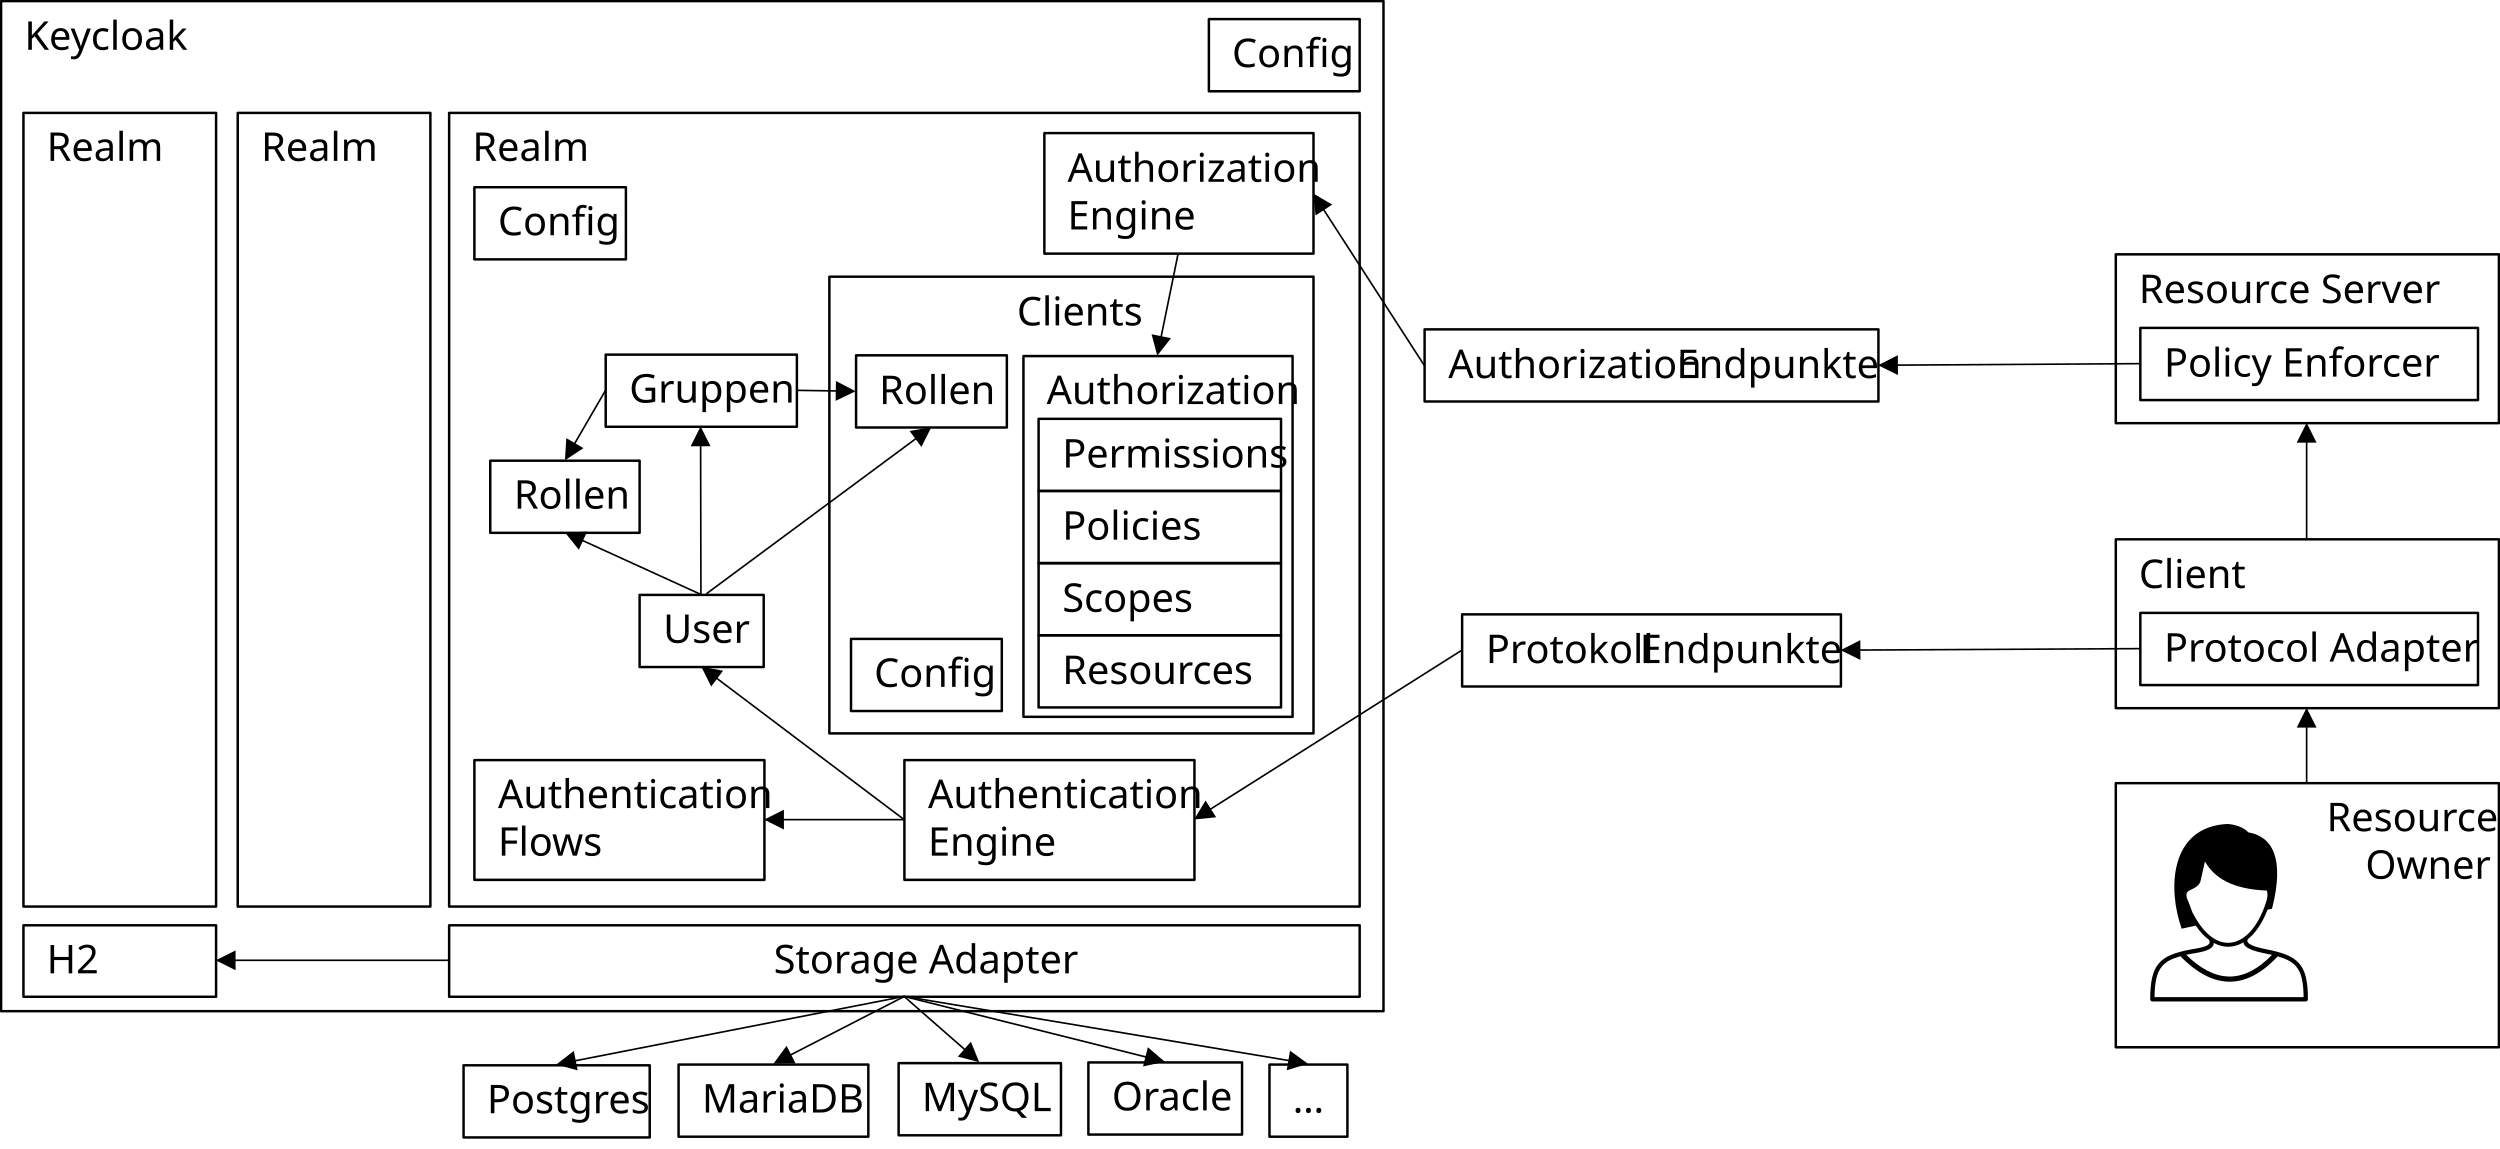
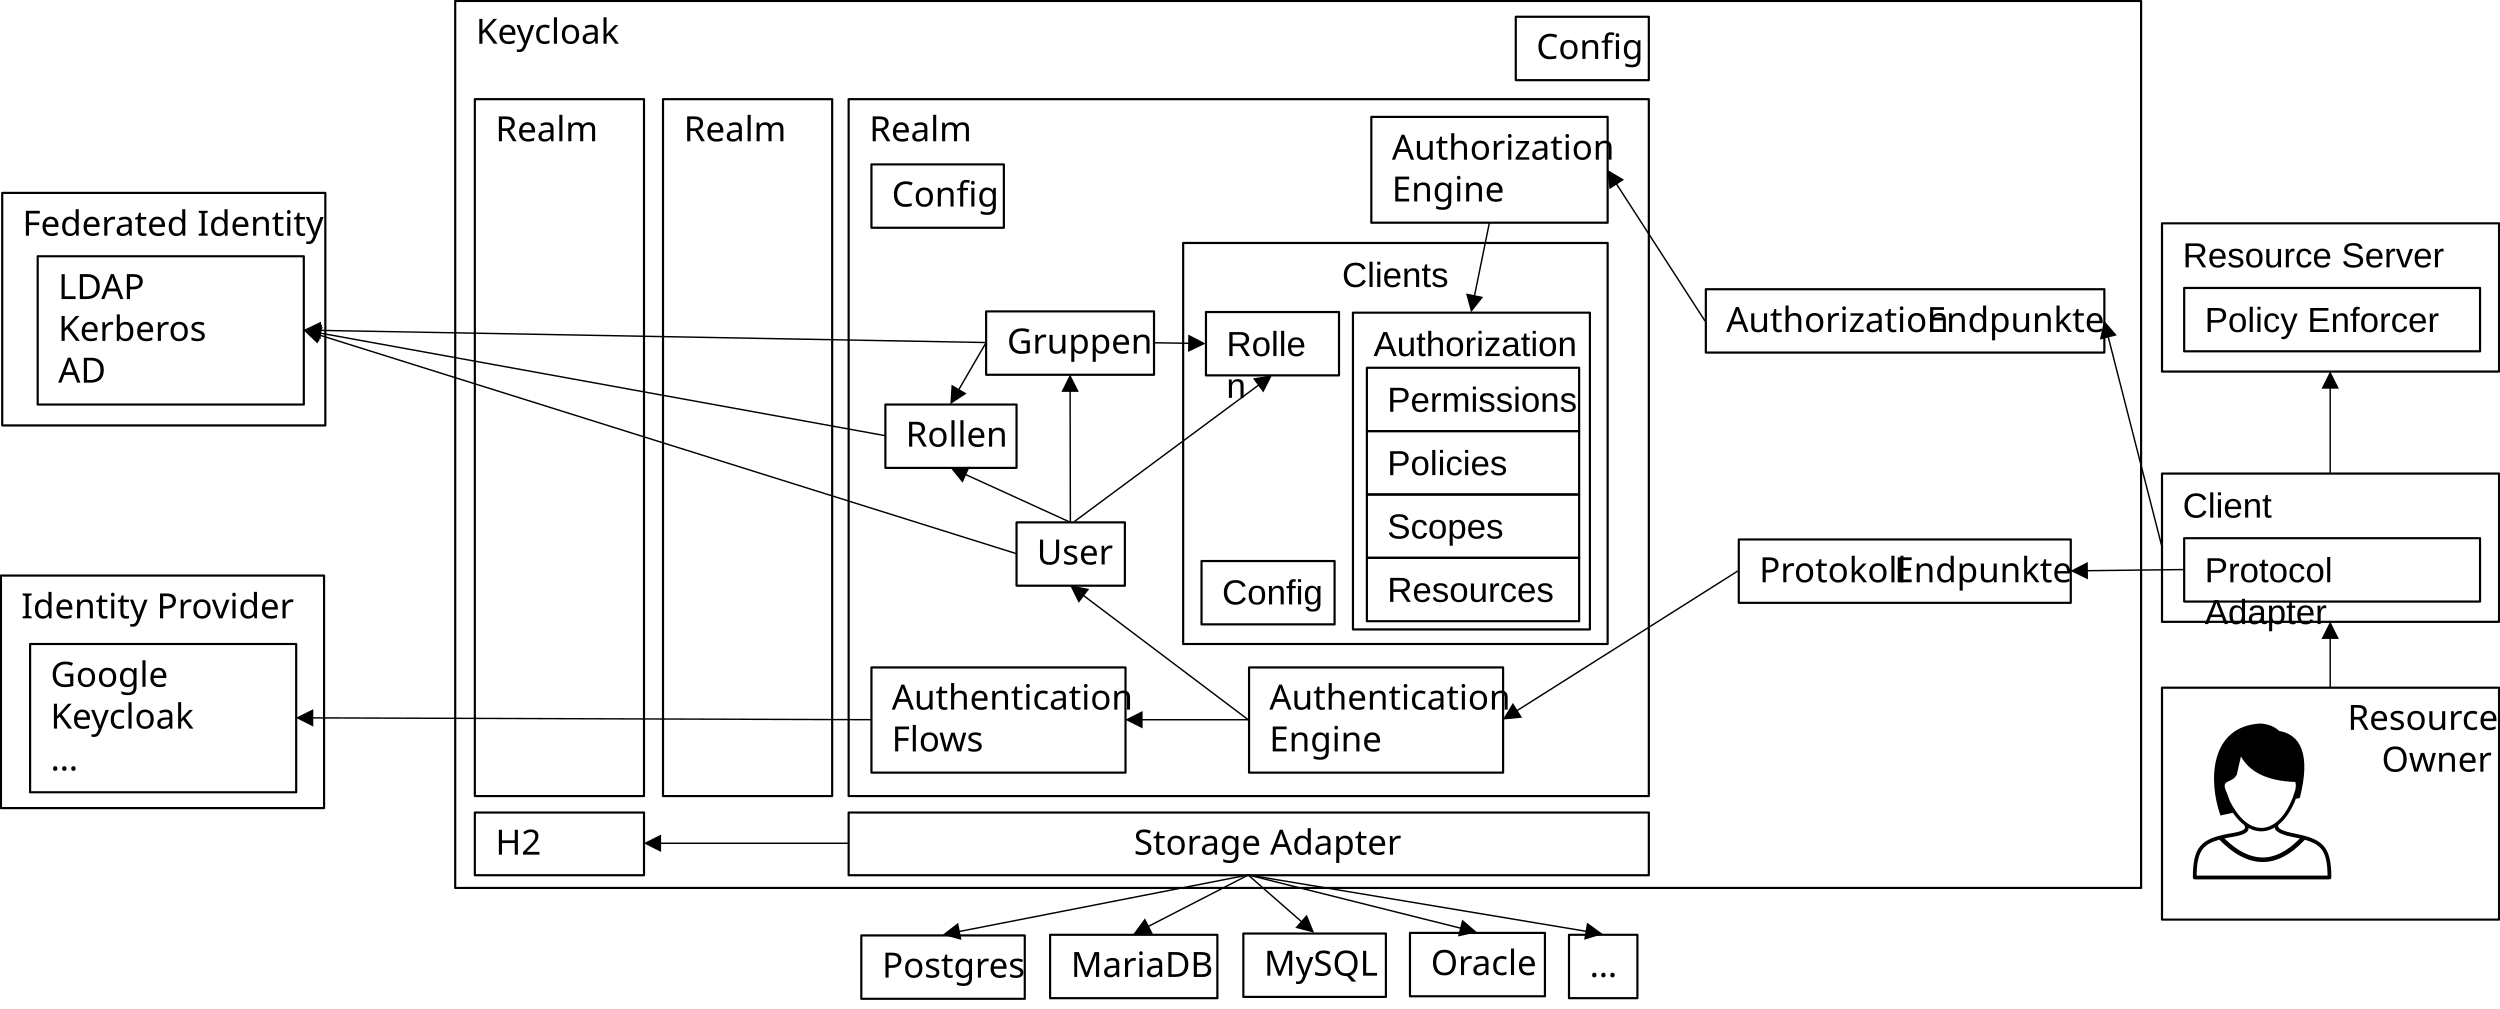
- <svg xmlns="http://www.w3.org/2000/svg" width="3465" height="1592" xml:space="preserve" overflow="hidden">
-   <g transform="translate(-468 -555)">
-     <rect x="3400.5" y="1640.5" width="531" height="366" stroke="#000000" stroke-width="3.438" stroke-linejoin="round" stroke-miterlimit="10" fill="none" />
-     <text font-family="Calibri,Calibri_MSFontService,sans-serif" font-weight="400" font-size="55" transform="matrix(1 0 0 1 3692.66 1707)">Resource</text>
-     <text font-family="Calibri,Calibri_MSFontService,sans-serif" font-weight="400" font-size="55" transform="matrix(1 0 0 1 3746.47 1773)">Owner</text>
-     <rect x="2494.5" y="1406.5" width="525" height="100" stroke="#000000" stroke-width="3.438" stroke-linejoin="round" stroke-miterlimit="10" fill="none" />
-     <text font-family="Calibri,Calibri_MSFontService,sans-serif" font-weight="400" font-size="55" transform="matrix(1 0 0 1 2527.45 1474)">Protokoll</text>
-     <text font-family="Calibri,Calibri_MSFontService,sans-serif" font-weight="400" font-size="55" transform="matrix(1 0 0 1 2740.73 1474)">Endpunkte</text>
-     <rect x="3400.5" y="1302.5" width="531" height="234" stroke="#000000" stroke-width="3.438" stroke-linejoin="round" stroke-miterlimit="10" fill="none" />
-     <text font-family="Calibri,Calibri_MSFontService,sans-serif" font-weight="400" font-size="55" transform="matrix(1 0 0 1 3432.51 1370)">Client</text>
-     <rect x="3434.5" y="1404.5" width="468" height="100" stroke="#000000" stroke-width="3.438" stroke-linejoin="round" stroke-miterlimit="10" fill="none" />
-     <text font-family="Calibri,Calibri_MSFontService,sans-serif" font-weight="400" font-size="55" transform="matrix(1 0 0 1 3467.3 1472)">Protocol Adapter</text>
-     <rect x="3400.5" y="907.5" width="531" height="234" stroke="#000000" stroke-width="3.438" stroke-linejoin="round" stroke-miterlimit="10" fill="none" />
-     <text font-family="Calibri,Calibri_MSFontService,sans-serif" font-weight="400" font-size="55" transform="matrix(1 0 0 1 3432.51 975)">Resource Server</text>
-     <rect x="3434.5" y="1009.5" width="468" height="100" stroke="#000000" stroke-width="3.438" stroke-linejoin="round" stroke-miterlimit="10" fill="none" />
-     <text font-family="Calibri,Calibri_MSFontService,sans-serif" font-weight="400" font-size="55" transform="matrix(1 0 0 1 3467.3 1077)">Policy Enforcer</text>
-     <path d="M1.146-2.55664e-06 1.146 138.828-1.146 138.828-1.146 2.55664e-06ZM13.75 134.244 0 161.744-13.75 134.244Z" transform="matrix(1 0 0 -1 3665 1302.74)" />
-     <path d="M0.006-1.146 392.252 0.848 392.24 3.139-0.006 1.146ZM387.733-11.78 415.163 2.11 387.593 15.72Z" transform="matrix(-1 0 0 1 3434.16 1454)" />
-     <rect x="2442.5" y="1011.5" width="629" height="100" stroke="#000000" stroke-width="3.438" stroke-linejoin="round" stroke-miterlimit="10" fill="none" />
-     <text font-family="Calibri,Calibri_MSFontService,sans-serif" font-weight="400" font-size="55" transform="matrix(1 0 0 1 2475.31 1079)">Authorization </text>
-     <text font-family="Calibri,Calibri_MSFontService,sans-serif" font-weight="400" font-size="55" transform="matrix(1 0 0 1 2791.86 1079)">Endpunkte</text>
-     <path d="M2441.19 1062.25 2299.47 842.871 2301.4 841.628 2443.12 1061.01ZM2291.37 853.56 2288 823 2314.47 838.638Z" />
-     <path d="M0.612-0.968 352.603 221.626 351.378 223.563-0.612 0.968ZM355.466 208.523 371.359 234.843 340.768 231.766Z" transform="matrix(-1 0 0 1 2494.36 1456)" />
-     <rect x="469.5" y="556.5" width="1916" height="1400" stroke="#000000" stroke-width="3.438" stroke-linejoin="round" stroke-miterlimit="10" fill="none" />
-     <text font-family="Calibri,Calibri_MSFontService,sans-serif" font-weight="400" font-size="55" transform="matrix(1 0 0 1 501.881 624)">Keycloak</text>
-     <rect x="1090.5" y="711.5" width="1262" height="1100" stroke="#000000" stroke-width="3.438" stroke-linejoin="round" stroke-miterlimit="10" fill="none" />
-     <text font-family="Calibri,Calibri_MSFontService,sans-serif" font-weight="400" font-size="55" transform="matrix(1 0 0 1 1122.77 778)">Realm</text>
-     <rect x="1125.5" y="814.5" width="210" height="100" stroke="#000000" stroke-width="3.438" stroke-linejoin="round" stroke-miterlimit="10" fill="none" />
-     <text font-family="Calibri,Calibri_MSFontService,sans-serif" font-weight="400" font-size="55" transform="matrix(1 0 0 1 1158.2 881)">Config</text>
-     <rect x="2143.5" y="581.5" width="209" height="100" stroke="#000000" stroke-width="3.438" stroke-linejoin="round" stroke-miterlimit="10" fill="none" />
-     <text font-family="Calibri,Calibri_MSFontService,sans-serif" font-weight="400" font-size="55" transform="matrix(1 0 0 1 2175.59 648)">Config</text>
-     <rect x="1721.5" y="1608.5" width="402" height="166" stroke="#000000" stroke-width="3.438" stroke-linejoin="round" stroke-miterlimit="10" fill="none" />
-     <text font-family="Calibri,Calibri_MSFontService,sans-serif" font-weight="400" font-size="55" transform="matrix(1 0 0 1 1754.23 1675)">Authentication</text>
-     <text font-family="Calibri,Calibri_MSFontService,sans-serif" font-weight="400" font-size="55" transform="matrix(1 0 0 1 1754.23 1741)">Engine</text>
-     <rect x="1915.5" y="739.5" width="373" height="167" stroke="#000000" stroke-width="3.438" stroke-linejoin="round" stroke-miterlimit="10" fill="none" />
-     <text font-family="Calibri,Calibri_MSFontService,sans-serif" font-weight="400" font-size="55" transform="matrix(1 0 0 1 1947.6 807)">Authorization</text>
-     <text font-family="Calibri,Calibri_MSFontService,sans-serif" font-weight="400" font-size="55" transform="matrix(1 0 0 1 1947.6 873)">Engine</text>
-     <rect x="1125.5" y="1608.5" width="402" height="166" stroke="#000000" stroke-width="3.438" stroke-linejoin="round" stroke-miterlimit="10" fill="none" />
-     <text font-family="Calibri,Calibri_MSFontService,sans-serif" font-weight="400" font-size="55" transform="matrix(1 0 0 1 1158.2 1675)">Authentication</text>
-     <text font-family="Calibri,Calibri_MSFontService,sans-serif" font-weight="400" font-size="55" transform="matrix(1 0 0 1 1158.2 1741)">Flows</text>
-     <rect x="1617.5" y="938.5" width="671" height="633" stroke="#000000" stroke-width="3.438" stroke-linejoin="round" stroke-miterlimit="10" fill="none" />
-     <text font-family="Calibri,Calibri_MSFontService,sans-serif" font-weight="400" font-size="55" transform="matrix(1 0 0 1 1877.47 1006)">Clients</text>
-     <rect x="1654.5" y="1047.5" width="209" height="100" stroke="#000000" stroke-width="3.438" stroke-linejoin="round" stroke-miterlimit="10" fill="none" />
-     <text font-family="Calibri,Calibri_MSFontService,sans-serif" font-weight="400" font-size="55" transform="matrix(1 0 0 1 1686.54 1115)">Rollen</text>
-     <rect x="1647.5" y="1440.5" width="209" height="100" stroke="#000000" stroke-width="3.438" stroke-linejoin="round" stroke-miterlimit="10" fill="none" />
-     <text font-family="Calibri,Calibri_MSFontService,sans-serif" font-weight="400" font-size="55" transform="matrix(1 0 0 1 1679.59 1507)">Config</text>
-     <rect x="1907.5" y="1135.5" width="336" height="100" stroke="#000000" stroke-width="3.438" stroke-linejoin="round" stroke-miterlimit="10" fill="none" />
-     <text font-family="Calibri,Calibri_MSFontService,sans-serif" font-weight="400" font-size="55" transform="matrix(1 0 0 1 1940.34 1203)">Permissions</text>
-     <rect x="1907.5" y="1235.5" width="336" height="100" stroke="#000000" stroke-width="3.438" stroke-linejoin="round" stroke-miterlimit="10" fill="none" />
-     <text font-family="Calibri,Calibri_MSFontService,sans-serif" font-weight="400" font-size="55" transform="matrix(1 0 0 1 1940.34 1303)">Policies</text>
-     <rect x="1907.5" y="1335.5" width="336" height="100" stroke="#000000" stroke-width="3.438" stroke-linejoin="round" stroke-miterlimit="10" fill="none" />
-     <text font-family="Calibri,Calibri_MSFontService,sans-serif" font-weight="400" font-size="55" transform="matrix(1 0 0 1 1940.34 1403)">Scopes</text>
-     <rect x="1907.5" y="1435.5" width="336" height="100" stroke="#000000" stroke-width="3.438" stroke-linejoin="round" stroke-miterlimit="10" fill="none" />
-     <text font-family="Calibri,Calibri_MSFontService,sans-serif" font-weight="400" font-size="55" transform="matrix(1 0 0 1 1940.34 1503)">Resources</text>
-     <rect x="1886.5" y="1048.5" width="373" height="500" stroke="#000000" stroke-width="3.438" stroke-linejoin="round" stroke-miterlimit="10" fill="none" />
-     <text font-family="Calibri,Calibri_MSFontService,sans-serif" font-weight="400" font-size="55" transform="matrix(1 0 0 1 1918.62 1115)">Authorization</text>
-     <path d="M1.123-0.229 25.517 119.246 23.272 119.705-1.123 0.229ZM36.95 112.234 28.979 141.929 10.006 117.736Z" transform="matrix(-1 0 0 1 2100.98 906)" />
-     <path d="M2.12962e-06-1.146 171.26-1.146 171.26 1.146-2.12962e-06 1.146ZM166.676-13.75 194.176 0 166.676 13.75Z" transform="matrix(-1 0 0 1 1721.18 1691)" />
-     <rect x="1354.5" y="1379.5" width="172" height="100" stroke="#000000" stroke-width="3.438" stroke-linejoin="round" stroke-miterlimit="10" fill="none" />
-     <text font-family="Calibri,Calibri_MSFontService,sans-serif" font-weight="400" font-size="55" transform="matrix(1 0 0 1 1387.21 1446)">User</text>
-     <path d="M1720.65 1692.09 1457.61 1493.71 1458.99 1491.88 1722.03 1690.26ZM1453.68 1506.54 1440 1479 1470.24 1484.58Z" />
-     <rect x="1307.5" y="1046.5" width="265" height="100" stroke="#000000" stroke-width="3.438" stroke-linejoin="round" stroke-miterlimit="10" fill="none" />
-     <text font-family="Calibri,Calibri_MSFontService,sans-serif" font-weight="400" font-size="55" transform="matrix(1 0 0 1 1340.17 1113)">Gruppen</text>
-     <rect x="1147.5" y="1193.5" width="207" height="100" stroke="#000000" stroke-width="3.438" stroke-linejoin="round" stroke-miterlimit="10" fill="none" />
-     <text font-family="Calibri,Calibri_MSFontService,sans-serif" font-weight="400" font-size="55" transform="matrix(1 0 0 1 1180.25 1260)">Rollen</text>
-     <path d="M1439.54 1380.25 1271.37 1303.55 1272.33 1301.47 1440.49 1378.17ZM1270.31 1316.92 1251 1293 1281.73 1291.9Z" />
-     <path d="M1438.33 1379.16 1437.9 1168.92 1440.19 1168.91 1440.62 1379.16ZM1425.31 1173.53 1439 1146 1452.81 1173.47Z" />
-     <path d="M0.682-0.921 294.202 216.446 292.838 218.287-0.682 0.921ZM298.02 203.589 311.937 231.005 281.654 225.689Z" transform="matrix(1 0 0 -1 1447 1378.01)" />
-     <path d="M0.991-0.575 45.775 76.572 43.793 77.723-0.991 0.575ZM54.375 66.281 56.289 96.967 30.591 80.087Z" transform="matrix(-1 0 0 1 1307.29 1096)" />
-     <path d="M1572.02 1094.85 1630.99 1095.77 1630.95 1098.06 1571.98 1097.15ZM1626.6 1083.09 1653.88 1097.27 1626.17 1110.59Z" />
-     <rect x="500.5" y="1837.5" width="267" height="99" stroke="#000000" stroke-width="3.438" stroke-linejoin="round" stroke-miterlimit="10" fill="none" />
-     <text font-family="Calibri,Calibri_MSFontService,sans-serif" font-weight="400" font-size="55" transform="matrix(1 0 0 1 532.739 1904)">H2</text>
-     <rect x="1090.5" y="1837.5" width="1262" height="99" stroke="#000000" stroke-width="3.438" stroke-linejoin="round" stroke-miterlimit="10" fill="none" />
-     <text font-family="Calibri,Calibri_MSFontService,sans-serif" font-weight="400" font-size="55" transform="matrix(1 0 0 1 1540.37 1904)">Storage Adapter</text>
-     <rect x="797.5" y="711.5" width="267" height="1100" stroke="#000000" stroke-width="3.438" stroke-linejoin="round" stroke-miterlimit="10" fill="none" />
-     <text font-family="Calibri,Calibri_MSFontService,sans-serif" font-weight="400" font-size="55" transform="matrix(1 0 0 1 829.958 778)">Realm</text>
-     <rect x="500.5" y="711.5" width="267" height="1100" stroke="#000000" stroke-width="3.438" stroke-linejoin="round" stroke-miterlimit="10" fill="none" />
-     <text font-family="Calibri,Calibri_MSFontService,sans-serif" font-weight="400" font-size="55" transform="matrix(1 0 0 1 532.739 778)">Realm</text>
-     <rect x="1110.5" y="2031.5" width="258" height="100" stroke="#000000" stroke-width="3.438" stroke-linejoin="round" stroke-miterlimit="10" fill="none" />
-     <text font-family="Calibri,Calibri_MSFontService,sans-serif" font-weight="400" font-size="55" transform="matrix(1 0 0 1 1142.97 2098)">Postgres</text>
-     <rect x="1408.5" y="2030.5" width="263" height="100" stroke="#000000" stroke-width="3.438" stroke-linejoin="round" stroke-miterlimit="10" fill="none" />
-     <text font-family="Calibri,Calibri_MSFontService,sans-serif" font-weight="400" font-size="55" transform="matrix(1 0 0 1 1440.97 2097)">MariaDB</text>
-     <rect x="1713.5" y="2028.5" width="225" height="100" stroke="#000000" stroke-width="3.438" stroke-linejoin="round" stroke-miterlimit="10" fill="none" />
-     <text font-family="Calibri,Calibri_MSFontService,sans-serif" font-weight="400" font-size="55" transform="matrix(1 0 0 1 1745.74 2095)">MySQL</text>
-     <rect x="1976.5" y="2027.5" width="213" height="100" stroke="#000000" stroke-width="3.438" stroke-linejoin="round" stroke-miterlimit="10" fill="none" />
-     <text font-family="Calibri,Calibri_MSFontService,sans-serif" font-weight="400" font-size="55" transform="matrix(1 0 0 1 2009.08 2094)">Oracle</text>
-     <rect x="2227.5" y="2030.5" width="108" height="100" stroke="#000000" stroke-width="3.438" stroke-linejoin="round" stroke-miterlimit="10" fill="none" />
-     <text font-family="Calibri,Calibri_MSFontService,sans-serif" font-weight="400" font-size="55" transform="matrix(1 0 0 1 2259.72 2097)">…</text>
-     <path d="M1.28067e-06-1.146 299.978-1.145 299.978 1.146-1.28067e-06 1.146ZM295.394-13.75 322.894 0 295.394 13.75Z" transform="matrix(-1 0 0 1 1089.89 1886)" />
-     <path d="M0.22-1.125 459.849 88.839 459.409 91.088-0.22 1.125ZM457.772 75.589 482.119 94.365 452.49 102.577Z" transform="matrix(-1 0 0 1 1721.12 1936)" />
-     <path d="M0.524-1.019 161.581 81.823 160.533 83.861-0.524 1.019ZM163.27 68.518 181.436 93.324 150.692 92.973Z" transform="matrix(-1 0 0 1 1721.44 1936)" />
-     <path d="M1721.75 1935.14 1808.75 2011.29 1807.24 2013.01 1720.25 1936.86ZM1813.61 1998.78 1825.24 2027.24 1795.49 2019.48Z" />
-     <path d="M1721.28 1934.89 2060.28 2019.81 2059.72 2022.03 1720.72 1937.11ZM2058.89 2006.47 2082.23 2026.49 2052.21 2033.14Z" />
-     <path d="M1721.19 1934.87 2258.37 2024.43 2257.99 2026.69 1720.81 1937.13ZM2255.92 2011.24 2280.79 2029.32 2251.4 2038.36Z" />
-     <g>
-       <g>
-         <g>
-           <path d="M49.861 180.533C69.252 199.365 88.742 209.887 108.391 210.485 128.081 211.083 148.189 201.677 168.795 180.652 165.805 179.955 162.617 179.277 159.249 178.6L159.249 178.619 158.771 178.52C152.872 177.344 142.09 175.172 135.295 171.047 131.429 168.695 129.237 166.403 129.296 163.255 124.195 166.304 118.834 168.257 113.334 169.034 104.944 170.23 96.335 168.655 87.885 164.052 88.303 167.579 86.35 170.05 82.604 172.322 76.785 175.849 67.438 177.384 60.603 178.5 59.008 178.759 57.554 178.998 56.159 179.277 53.967 179.656 51.874 180.074 49.861 180.533L49.861 180.533ZM75.848 51.774C89.021 74.772 114.43 90.137 161.64 91.891 163.015 95.896 162.577 100.101 161.64 104.326 142.27 170.489 92.648 189.162 58.351 121.664L53.209 107.873C42.707 86.41 62.277 95.159 69.431 79.953L72.44 66.741 75.848 51.774 75.848 51.774ZM168.795 116.98C186.85 46.872 168.954 17.218 136.052 11.618 129.057 3.966 116.024 0.498 106.817 0 27.302 4.026 23.675 88.742 43.584 144.542L63.114 140.237C68.873 148.567 74.931 155.004 81.129 159.667L81.328 159.986C83.361 163.334 82.145 165.606 79.495 167.2 74.692 170.13 65.983 171.545 59.606 172.581 57.793 172.88 56.139 173.139 54.983 173.378 34.098 177.464 20.447 182.326 11.818 192.51 3.228 202.653 0 217.659 0 241.912 0 243.566 1.335 244.882 2.969 244.882L215.607 244.882C217.261 244.882 218.576 243.547 218.576 241.912 218.576 217.002 215.168 202.016 206.021 191.952 196.914 181.928 182.505 177.224 160.385 172.78L160.385 172.78 160.385 172.76 159.907 172.661C154.346 171.545 144.183 169.512 138.324 165.965 135.335 164.151 133.641 161.879 135.235 159.089 136.989 157.694 138.703 156.16 140.377 154.486 149.045 145.877 156.658 133.641 162.537 118.375L168.795 116.98 168.795 116.98ZM176.706 182.685C153.649 207.297 130.831 218.277 108.192 217.6 85.553 216.922 63.432 204.566 41.77 182.525 30.132 185.754 21.901 189.859 16.381 196.356 9.147 204.885 6.218 217.918 5.979 238.923L212.617 238.923C212.358 217.38 209.309 204.387 201.637 195.937 196.117 189.839 188.006 185.913 176.706 182.685L176.706 182.685Z" fill-rule="evenodd" transform="matrix(1 0 0 1.00457 3448.21 1697)" />
+ <svg xmlns="http://www.w3.org/2000/svg" width="3946" height="1592" overflow="hidden">
+   <defs>
+     <clipPath id="clip0">
+       <rect x="194" y="555" width="3946" height="1592" />
+     </clipPath>
+     <clipPath id="clip1">
+       <rect x="3655" y="1697" width="220" height="246" />
+     </clipPath>
+     <clipPath id="clip2">
+       <rect x="3655" y="1697" width="220" height="246" />
+     </clipPath>
+     <clipPath id="clip3">
+       <rect x="3655" y="1697" width="220" height="246" />
+     </clipPath>
+   </defs>
+   <g clip-path="url(#clip0)" transform="translate(-194 -555)">
+     <rect x="3606.5" y="1640.5" width="532" height="366" stroke="#000000" stroke-width="3.438" stroke-linejoin="round" stroke-miterlimit="10" fill="none" />
+     <text font-family="Calibri,Calibri_MSFontService,sans-serif" font-weight="400" font-size="55" transform="matrix(1 0 0 1 3899.32 1707)">Resource<tspan font-size="55" x="53.808" y="66">Owner</tspan>
+     </text>
+     <rect x="2938.5" y="1406.5" width="524" height="100" stroke="#000000" stroke-width="3.438" stroke-linejoin="round" stroke-miterlimit="10" fill="none" />
+     <text font-family="Calibri,Calibri_MSFontService,sans-serif" font-weight="400" font-size="55" transform="matrix(1 0 0 1 2970.78 1474)">Protokoll<tspan font-size="55" x="213.285" y="0">Endpunkte</tspan>
+     </text>
+     <rect x="3606.5" y="1302.5" width="532" height="234" stroke="#000000" stroke-width="3.438" stroke-linejoin="round" stroke-miterlimit="10" fill="none" />
+     <text font-family="Arial,Arial_MSFontService,sans-serif" font-weight="400" font-size="55" transform="matrix(1 0 0 1 3639.17 1372)">Client</text>
+     <rect x="3641.5" y="1404.5" width="467" height="100" stroke="#000000" stroke-width="3.438" stroke-linejoin="round" stroke-miterlimit="10" fill="none" />
+     <text font-family="Arial,Arial_MSFontService,sans-serif" font-weight="400" font-size="55" transform="matrix(1 0 0 1 3673.96 1474)">Protocol <tspan font-size="55" x="0" y="66">Adapter</tspan>
+     </text>
+     <rect x="3606.5" y="907.5" width="532" height="234" stroke="#000000" stroke-width="3.438" stroke-linejoin="round" stroke-miterlimit="10" fill="none" />
+     <text font-family="Arial,Arial_MSFontService,sans-serif" font-weight="400" font-size="55" transform="matrix(1 0 0 1 3639.17 977)">Resource Server</text>
+     <rect x="3641.5" y="1009.5" width="467" height="100" stroke="#000000" stroke-width="3.438" stroke-linejoin="round" stroke-miterlimit="10" fill="none" />
+     <text font-family="Arial,Arial_MSFontService,sans-serif" font-weight="400" font-size="55" transform="matrix(1 0 0 1 3673.96 1079)">Policy Enforcer</text>
+     <path d="M1.146-2.55664e-06 1.146 138.828-1.146 138.828-1.146 2.55664e-06ZM13.75 134.244 0 161.744-13.75 134.244Z" transform="matrix(1 0 0 -1 3872 1302.74)" />
+     <path d="M0.014-1.146 155.594 0.693 155.567 2.985-0.014 1.146ZM151.16-11.964 178.495 2.11 150.835 15.534Z" transform="matrix(-1 0 0 1 3640.5 1454)" />
+     <rect x="2886.5" y="1011.5" width="629" height="100" stroke="#000000" stroke-width="3.438" stroke-linejoin="round" stroke-miterlimit="10" fill="none" />
+     <text font-family="Calibri,Calibri_MSFontService,sans-serif" font-weight="400" font-size="55" transform="matrix(1 0 0 1 2918.64 1079)">Authorization <tspan font-size="55" x="316.548" y="0">Endpunkte</tspan>
+     </text>
+     <path d="M2884.19 1062.25 2742.47 842.871 2744.4 841.628 2886.12 1061.01ZM2734.37 853.56 2731 823 2757.47 838.638Z" />
+     <path d="M0.612-0.968 352.603 221.626 351.378 223.563-0.612 0.968ZM355.466 208.523 371.359 234.843 340.768 231.766Z" transform="matrix(-1 0 0 1 2937.36 1456)" />
+     <rect x="912.5" y="556.5" width="2661" height="1400" stroke="#000000" stroke-width="3.438" stroke-linejoin="round" stroke-miterlimit="10" fill="none" />
+     <text font-family="Calibri,Calibri_MSFontService,sans-serif" font-weight="400" font-size="55" transform="matrix(1 0 0 1 945.215 624)">Keycloak</text>
+     <rect x="1533.5" y="711.5" width="1263" height="1100" stroke="#000000" stroke-width="3.438" stroke-linejoin="round" stroke-miterlimit="10" fill="none" />
+     <text font-family="Calibri,Calibri_MSFontService,sans-serif" font-weight="400" font-size="55" transform="matrix(1 0 0 1 1566.11 778)">Realm</text>
+     <rect x="1569.5" y="814.5" width="209" height="100" stroke="#000000" stroke-width="3.438" stroke-linejoin="round" stroke-miterlimit="10" fill="none" />
+     <text font-family="Calibri,Calibri_MSFontService,sans-serif" font-weight="400" font-size="55" transform="matrix(1 0 0 1 1601.53 881)">Config</text>
+     <rect x="2586.5" y="581.5" width="210" height="100" stroke="#000000" stroke-width="3.438" stroke-linejoin="round" stroke-miterlimit="10" fill="none" />
+     <text font-family="Calibri,Calibri_MSFontService,sans-serif" font-weight="400" font-size="55" transform="matrix(1 0 0 1 2618.93 648)">Config</text>
+     <rect x="2165.5" y="1608.5" width="401" height="166" stroke="#000000" stroke-width="3.438" stroke-linejoin="round" stroke-miterlimit="10" fill="none" />
+     <text font-family="Calibri,Calibri_MSFontService,sans-serif" font-weight="400" font-size="55" transform="matrix(1 0 0 1 2197.56 1675)">Authentication<tspan font-size="55" x="0" y="66">Engine</tspan>
+     </text>
+     <rect x="2358.5" y="739.5" width="373" height="167" stroke="#000000" stroke-width="3.438" stroke-linejoin="round" stroke-miterlimit="10" fill="none" />
+     <text font-family="Calibri,Calibri_MSFontService,sans-serif" font-weight="400" font-size="55" transform="matrix(1 0 0 1 2390.93 807)">Authorization<tspan font-size="55" x="0" y="66">Engine</tspan>
+     </text>
+     <rect x="1569.5" y="1608.5" width="401" height="166" stroke="#000000" stroke-width="3.438" stroke-linejoin="round" stroke-miterlimit="10" fill="none" />
+     <text font-family="Calibri,Calibri_MSFontService,sans-serif" font-weight="400" font-size="55" transform="matrix(1 0 0 1 1601.53 1675)">Authentication<tspan font-size="55" x="0" y="66">Flows</tspan>
+     </text>
+     <rect x="2061.5" y="938.5" width="670" height="633" stroke="#000000" stroke-width="3.438" stroke-linejoin="round" stroke-miterlimit="10" fill="none" />
+     <text font-family="Arial,Arial_MSFontService,sans-serif" font-weight="400" font-size="55" transform="matrix(1 0 0 1 2312.23 1008)">Clients</text>
+     <rect x="2097.5" y="1047.5" width="210" height="100" stroke="#000000" stroke-width="3.438" stroke-linejoin="round" stroke-miterlimit="10" fill="none" />
+     <text font-family="Arial,Arial_MSFontService,sans-serif" font-weight="400" font-size="55" transform="matrix(1 0 0 1 2129.88 1117)">Rolle<tspan font-size="55" x="0" y="66">n</tspan>
+     </text>
+     <rect x="2090.5" y="1440.5" width="210" height="100" stroke="#000000" stroke-width="3.438" stroke-linejoin="round" stroke-miterlimit="10" fill="none" />
+     <text font-family="Arial,Arial_MSFontService,sans-serif" font-weight="400" font-size="55" transform="matrix(1 0 0 1 2122.92 1509)">Config</text>
+     <rect x="2351.5" y="1135.5" width="335" height="100" stroke="#000000" stroke-width="3.438" stroke-linejoin="round" stroke-miterlimit="10" fill="none" />
+     <text font-family="Arial,Arial_MSFontService,sans-serif" font-weight="400" font-size="55" transform="matrix(1 0 0 1 2383.68 1205)">Permissions</text>
+     <rect x="2351.5" y="1235.5" width="335" height="100" stroke="#000000" stroke-width="3.438" stroke-linejoin="round" stroke-miterlimit="10" fill="none" />
+     <text font-family="Arial,Arial_MSFontService,sans-serif" font-weight="400" font-size="55" transform="matrix(1 0 0 1 2383.68 1305)">Policies</text>
+     <rect x="2351.5" y="1335.5" width="335" height="100" stroke="#000000" stroke-width="3.438" stroke-linejoin="round" stroke-miterlimit="10" fill="none" />
+     <text font-family="Arial,Arial_MSFontService,sans-serif" font-weight="400" font-size="55" transform="matrix(1 0 0 1 2383.68 1405)">Scopes</text>
+     <rect x="2351.5" y="1435.5" width="335" height="100" stroke="#000000" stroke-width="3.438" stroke-linejoin="round" stroke-miterlimit="10" fill="none" />
+     <text font-family="Arial,Arial_MSFontService,sans-serif" font-weight="400" font-size="55" transform="matrix(1 0 0 1 2383.68 1505)">Resources</text>
+     <rect x="2329.5" y="1048.5" width="374" height="500" stroke="#000000" stroke-width="3.438" stroke-linejoin="round" stroke-miterlimit="10" fill="none" />
+     <text font-family="Arial,Arial_MSFontService,sans-serif" font-weight="400" font-size="55" transform="matrix(1 0 0 1 2361.95 1117)">Authorization</text>
+     <path d="M1.123-0.229 25.517 119.246 23.272 119.705-1.123 0.229ZM36.95 112.234 28.979 141.929 10.006 117.736Z" transform="matrix(-1 0 0 1 2544.98 906)" />
+     <path d="M2.12962e-06-1.146 171.26-1.146 171.26 1.146-2.12962e-06 1.146ZM166.676-13.75 194.176 0 166.676 13.75Z" transform="matrix(-1 0 0 1 2164.18 1691)" />
+     <rect x="1798.5" y="1379.5" width="171" height="100" stroke="#000000" stroke-width="3.438" stroke-linejoin="round" stroke-miterlimit="10" fill="none" />
+     <text font-family="Calibri,Calibri_MSFontService,sans-serif" font-weight="400" font-size="55" transform="matrix(1 0 0 1 1830.55 1446)">User</text>
+     <path d="M2163.65 1692.09 1900.61 1493.71 1901.99 1491.88 2165.03 1690.26ZM1896.68 1506.54 1883 1479 1913.24 1484.58Z" />
+     <rect x="1750.5" y="1046.5" width="265" height="100" stroke="#000000" stroke-width="3.438" stroke-linejoin="round" stroke-miterlimit="10" fill="none" />
+     <text font-family="Calibri,Calibri_MSFontService,sans-serif" font-weight="400" font-size="55" transform="matrix(1 0 0 1 1783.5 1113)">Gruppen</text>
+     <rect x="1591.5" y="1193.5" width="207" height="100" stroke="#000000" stroke-width="3.438" stroke-linejoin="round" stroke-miterlimit="10" fill="none" />
+     <text font-family="Calibri,Calibri_MSFontService,sans-serif" font-weight="400" font-size="55" transform="matrix(1 0 0 1 1623.59 1260)">Rollen</text>
+     <path d="M1882.54 1380.25 1714.37 1303.55 1715.33 1301.47 1883.49 1378.17ZM1713.31 1316.92 1694 1293 1724.73 1291.9Z" />
+     <path d="M1882.33 1379.16 1881.9 1168.92 1884.19 1168.91 1884.62 1379.16ZM1869.31 1173.53 1883 1146 1896.81 1173.47Z" />
+     <path d="M0.682-0.921 294.202 216.446 292.838 218.287-0.682 0.921ZM298.02 203.589 311.937 231.005 281.654 225.689Z" transform="matrix(1 0 0 -1 1890 1378.01)" />
+     <path d="M0.991-0.575 45.775 76.572 43.793 77.723-0.991 0.575ZM54.375 66.281 56.289 96.967 30.591 80.087Z" transform="matrix(-1 0 0 1 1750.29 1096)" />
+     <path d="M2015.02 1094.85 2073.99 1095.77 2073.95 1098.06 2014.98 1097.15ZM2069.6 1083.09 2096.88 1097.27 2069.17 1110.59Z" />
+     <rect x="943.5" y="1837.5" width="267" height="99" stroke="#000000" stroke-width="3.438" stroke-linejoin="round" stroke-miterlimit="10" fill="none" />
+     <text font-family="Calibri,Calibri_MSFontService,sans-serif" font-weight="400" font-size="55" transform="matrix(1 0 0 1 976.073 1904)">H2</text>
+     <rect x="1533.5" y="1837.5" width="1263" height="99" stroke="#000000" stroke-width="3.438" stroke-linejoin="round" stroke-miterlimit="10" fill="none" />
+     <text font-family="Calibri,Calibri_MSFontService,sans-serif" font-weight="400" font-size="55" transform="matrix(1 0 0 1 1983.7 1904)">Storage Adapter</text>
+     <rect x="1240.5" y="711.5" width="267" height="1100" stroke="#000000" stroke-width="3.438" stroke-linejoin="round" stroke-miterlimit="10" fill="none" />
+     <text font-family="Calibri,Calibri_MSFontService,sans-serif" font-weight="400" font-size="55" transform="matrix(1 0 0 1 1273.29 778)">Realm</text>
+     <rect x="943.5" y="711.5" width="267" height="1100" stroke="#000000" stroke-width="3.438" stroke-linejoin="round" stroke-miterlimit="10" fill="none" />
+     <text font-family="Calibri,Calibri_MSFontService,sans-serif" font-weight="400" font-size="55" transform="matrix(1 0 0 1 976.073 778)">Realm</text>
+     <rect x="1553.5" y="2031.5" width="258" height="100" stroke="#000000" stroke-width="3.438" stroke-linejoin="round" stroke-miterlimit="10" fill="none" />
+     <text font-family="Calibri,Calibri_MSFontService,sans-serif" font-weight="400" font-size="55" transform="matrix(1 0 0 1 1586.31 2098)">Postgres</text>
+     <rect x="1851.5" y="2030.5" width="264" height="100" stroke="#000000" stroke-width="3.438" stroke-linejoin="round" stroke-miterlimit="10" fill="none" />
+     <text font-family="Calibri,Calibri_MSFontService,sans-serif" font-weight="400" font-size="55" transform="matrix(1 0 0 1 1884.31 2097)">MariaDB</text>
+     <rect x="2156.5" y="2028.5" width="225" height="100" stroke="#000000" stroke-width="3.438" stroke-linejoin="round" stroke-miterlimit="10" fill="none" />
+     <text font-family="Calibri,Calibri_MSFontService,sans-serif" font-weight="400" font-size="55" transform="matrix(1 0 0 1 2189.08 2095)">MySQL</text>
+     <rect x="2419.5" y="2027.5" width="213" height="100" stroke="#000000" stroke-width="3.438" stroke-linejoin="round" stroke-miterlimit="10" fill="none" />
+     <text font-family="Calibri,Calibri_MSFontService,sans-serif" font-weight="400" font-size="55" transform="matrix(1 0 0 1 2452.42 2094)">Oracle</text>
+     <rect x="2670.5" y="2030.5" width="108" height="100" stroke="#000000" stroke-width="3.438" stroke-linejoin="round" stroke-miterlimit="10" fill="none" />
+     <text font-family="Calibri,Calibri_MSFontService,sans-serif" font-weight="400" font-size="55" transform="matrix(1 0 0 1 2703.05 2097)">…</text>
+     <path d="M1.28067e-06-1.146 299.978-1.145 299.978 1.146-1.28067e-06 1.146ZM295.394-13.75 322.894 0 295.394 13.75Z" transform="matrix(-1 0 0 1 1532.89 1886)" />
+     <path d="M0.22-1.125 459.849 88.839 459.409 91.088-0.22 1.125ZM457.772 75.589 482.119 94.365 452.49 102.577Z" transform="matrix(-1 0 0 1 2164.12 1936)" />
+     <path d="M0.524-1.019 161.581 81.823 160.533 83.861-0.524 1.019ZM163.27 68.518 181.436 93.324 150.692 92.973Z" transform="matrix(-1 0 0 1 2164.44 1936)" />
+     <path d="M2164.75 1935.14 2251.75 2011.29 2250.24 2013.01 2163.25 1936.86ZM2256.61 1998.78 2268.24 2027.24 2238.49 2019.48Z" />
+     <path d="M2164.28 1934.89 2503.28 2019.81 2502.72 2022.03 2163.72 1937.11ZM2501.89 2006.47 2525.23 2026.49 2495.21 2033.14Z" />
+     <path d="M2164.19 1934.87 2701.37 2024.43 2700.99 2026.69 2163.81 1937.13ZM2698.92 2011.24 2723.79 2029.32 2694.4 2038.36Z" />
+     <g clip-path="url(#clip1)">
+       <g clip-path="url(#clip2)">
+         <g clip-path="url(#clip3)">
+           <path d="M49.861 180.533C69.252 199.365 88.742 209.887 108.391 210.485 128.081 211.083 148.189 201.677 168.795 180.652 165.805 179.955 162.617 179.277 159.249 178.6L159.249 178.619 158.771 178.52C152.872 177.344 142.09 175.172 135.295 171.047 131.429 168.695 129.237 166.403 129.296 163.255 124.195 166.304 118.834 168.257 113.334 169.034 104.944 170.23 96.335 168.655 87.885 164.052 88.303 167.579 86.35 170.05 82.604 172.322 76.785 175.849 67.438 177.384 60.603 178.5 59.008 178.759 57.554 178.998 56.159 179.277 53.967 179.656 51.874 180.074 49.861 180.533L49.861 180.533ZM75.848 51.774C89.021 74.772 114.43 90.137 161.64 91.891 163.015 95.896 162.577 100.101 161.64 104.326 142.27 170.489 92.648 189.162 58.351 121.664L53.209 107.873C42.707 86.41 62.277 95.159 69.431 79.953L72.44 66.741 75.848 51.774 75.848 51.774ZM168.795 116.98C186.85 46.872 168.954 17.218 136.052 11.618 129.057 3.966 116.024 0.498 106.817 0 27.302 4.026 23.675 88.742 43.584 144.542L63.114 140.237C68.873 148.567 74.931 155.004 81.129 159.667L81.328 159.986C83.361 163.334 82.145 165.606 79.495 167.2 74.692 170.13 65.983 171.545 59.606 172.581 57.793 172.88 56.139 173.139 54.983 173.378 34.098 177.464 20.447 182.326 11.818 192.51 3.228 202.653 0 217.659 0 241.912 0 243.566 1.335 244.882 2.969 244.882L215.607 244.882C217.261 244.882 218.576 243.547 218.576 241.912 218.576 217.002 215.168 202.016 206.021 191.952 196.914 181.928 182.505 177.224 160.385 172.78L160.385 172.78 160.385 172.76 159.907 172.661C154.346 171.545 144.183 169.512 138.324 165.965 135.335 164.151 133.641 161.879 135.235 159.089 136.989 157.694 138.703 156.16 140.377 154.486 149.045 145.877 156.658 133.641 162.537 118.375L168.795 116.98 168.795 116.98ZM176.706 182.685C153.649 207.297 130.831 218.277 108.192 217.6 85.553 216.922 63.432 204.566 41.77 182.525 30.132 185.754 21.901 189.859 16.381 196.356 9.147 204.885 6.218 217.918 5.979 238.923L212.617 238.923C212.358 217.38 209.309 204.387 201.637 195.937 196.117 189.839 188.006 185.913 176.706 182.685L176.706 182.685Z" fill-rule="evenodd" transform="matrix(1 0 0 1.00457 3655.21 1697)" />
        </g>
      </g>
    </g>
-     <path d="M0.007-1.146 340.118 0.945 340.104 3.237-0.007 1.146ZM335.612-11.687 363.027 2.232 335.443 15.813Z" transform="matrix(-1 0 0 1 3434.03 1059)" />
-     <path d="M1.146-3.97107e-06 1.146 81.217-1.146 81.217-1.146 3.97107e-06ZM13.75 76.634 0 104.134-13.75 76.634Z" transform="matrix(1 0 0 -1 3665 1640.13)" />
+     <path d="M3605.46 1419.01 3519.57 1083.49 3521.79 1082.92 3607.68 1418.44ZM3508.5 1091.05 3515 1061 3535.14 1084.23Z" />
+     <path d="M1.146-3.97107e-06 1.146 81.217-1.146 81.217-1.146 3.97107e-06ZM13.75 76.634 0 104.134-13.75 76.634Z" transform="matrix(1 0 0 -1 3872 1640.13)" />
+     <rect x="253.5" y="959.5" width="420" height="234" stroke="#000000" stroke-width="3.438" stroke-linejoin="round" stroke-miterlimit="10" fill="none" />
+     <text font-family="Calibri,Calibri_MSFontService,sans-serif" font-weight="400" font-size="55" transform="matrix(1 0 0 1 285.879 1027)">LDAP<tspan font-size="55" x="0" y="66">Kerberos</tspan>
+       <tspan font-size="55" x="0" y="132">AD</tspan>
+     </text>
+     <path d="M1750.8 1096.81 695.891 1077.56 695.933 1075.27 1750.84 1094.52ZM700.245 1090.25 673 1076 700.746 1062.75Z" />
+     <path d="M1590.71 1243.74 695.342 1081.22 695.751 1078.96 1591.12 1241.48ZM697.602 1094.44 673 1076 702.514 1067.38Z" />
+     <path d="M1797.53 1429.88 694.523 1083.95 695.209 1081.76 1798.22 1427.7ZM695.125 1097.35 673 1076 703.355 1071.11Z" />
+     <rect x="241.5" y="1571.5" width="420" height="234" stroke="#000000" stroke-width="3.438" stroke-linejoin="round" stroke-miterlimit="10" fill="none" />
+     <text font-family="Calibri,Calibri_MSFontService,sans-serif" font-weight="400" font-size="55" transform="matrix(1 0 0 1 273.76 1639)">Google<tspan font-size="55" x="0" y="66">Keycloak</tspan>
+       <tspan font-size="55" x="0" y="132">…</tspan>
+     </text>
+     <path d="M1568.97 1692.12 683.912 1689.22 683.919 1686.93 1568.98 1689.83ZM688.455 1701.84 661 1688 688.545 1674.34Z" />
+     <rect x="197.5" y="859.5" width="510" height="367" stroke="#000000" stroke-width="3.438" stroke-linejoin="round" stroke-miterlimit="10" fill="none" />
+     <text font-family="Calibri,Calibri_MSFontService,sans-serif" font-weight="400" font-size="55" transform="matrix(1 0 0 1 229.525 927)">Federated Identity</text>
+     <rect x="195.5" y="1463.5" width="510" height="367" stroke="#000000" stroke-width="3.438" stroke-linejoin="round" stroke-miterlimit="10" fill="none" />
+     <text font-family="Calibri,Calibri_MSFontService,sans-serif" font-weight="400" font-size="55" transform="matrix(1 0 0 1 227.519 1531)">Identity Provider</text>
  </g>
</svg>
